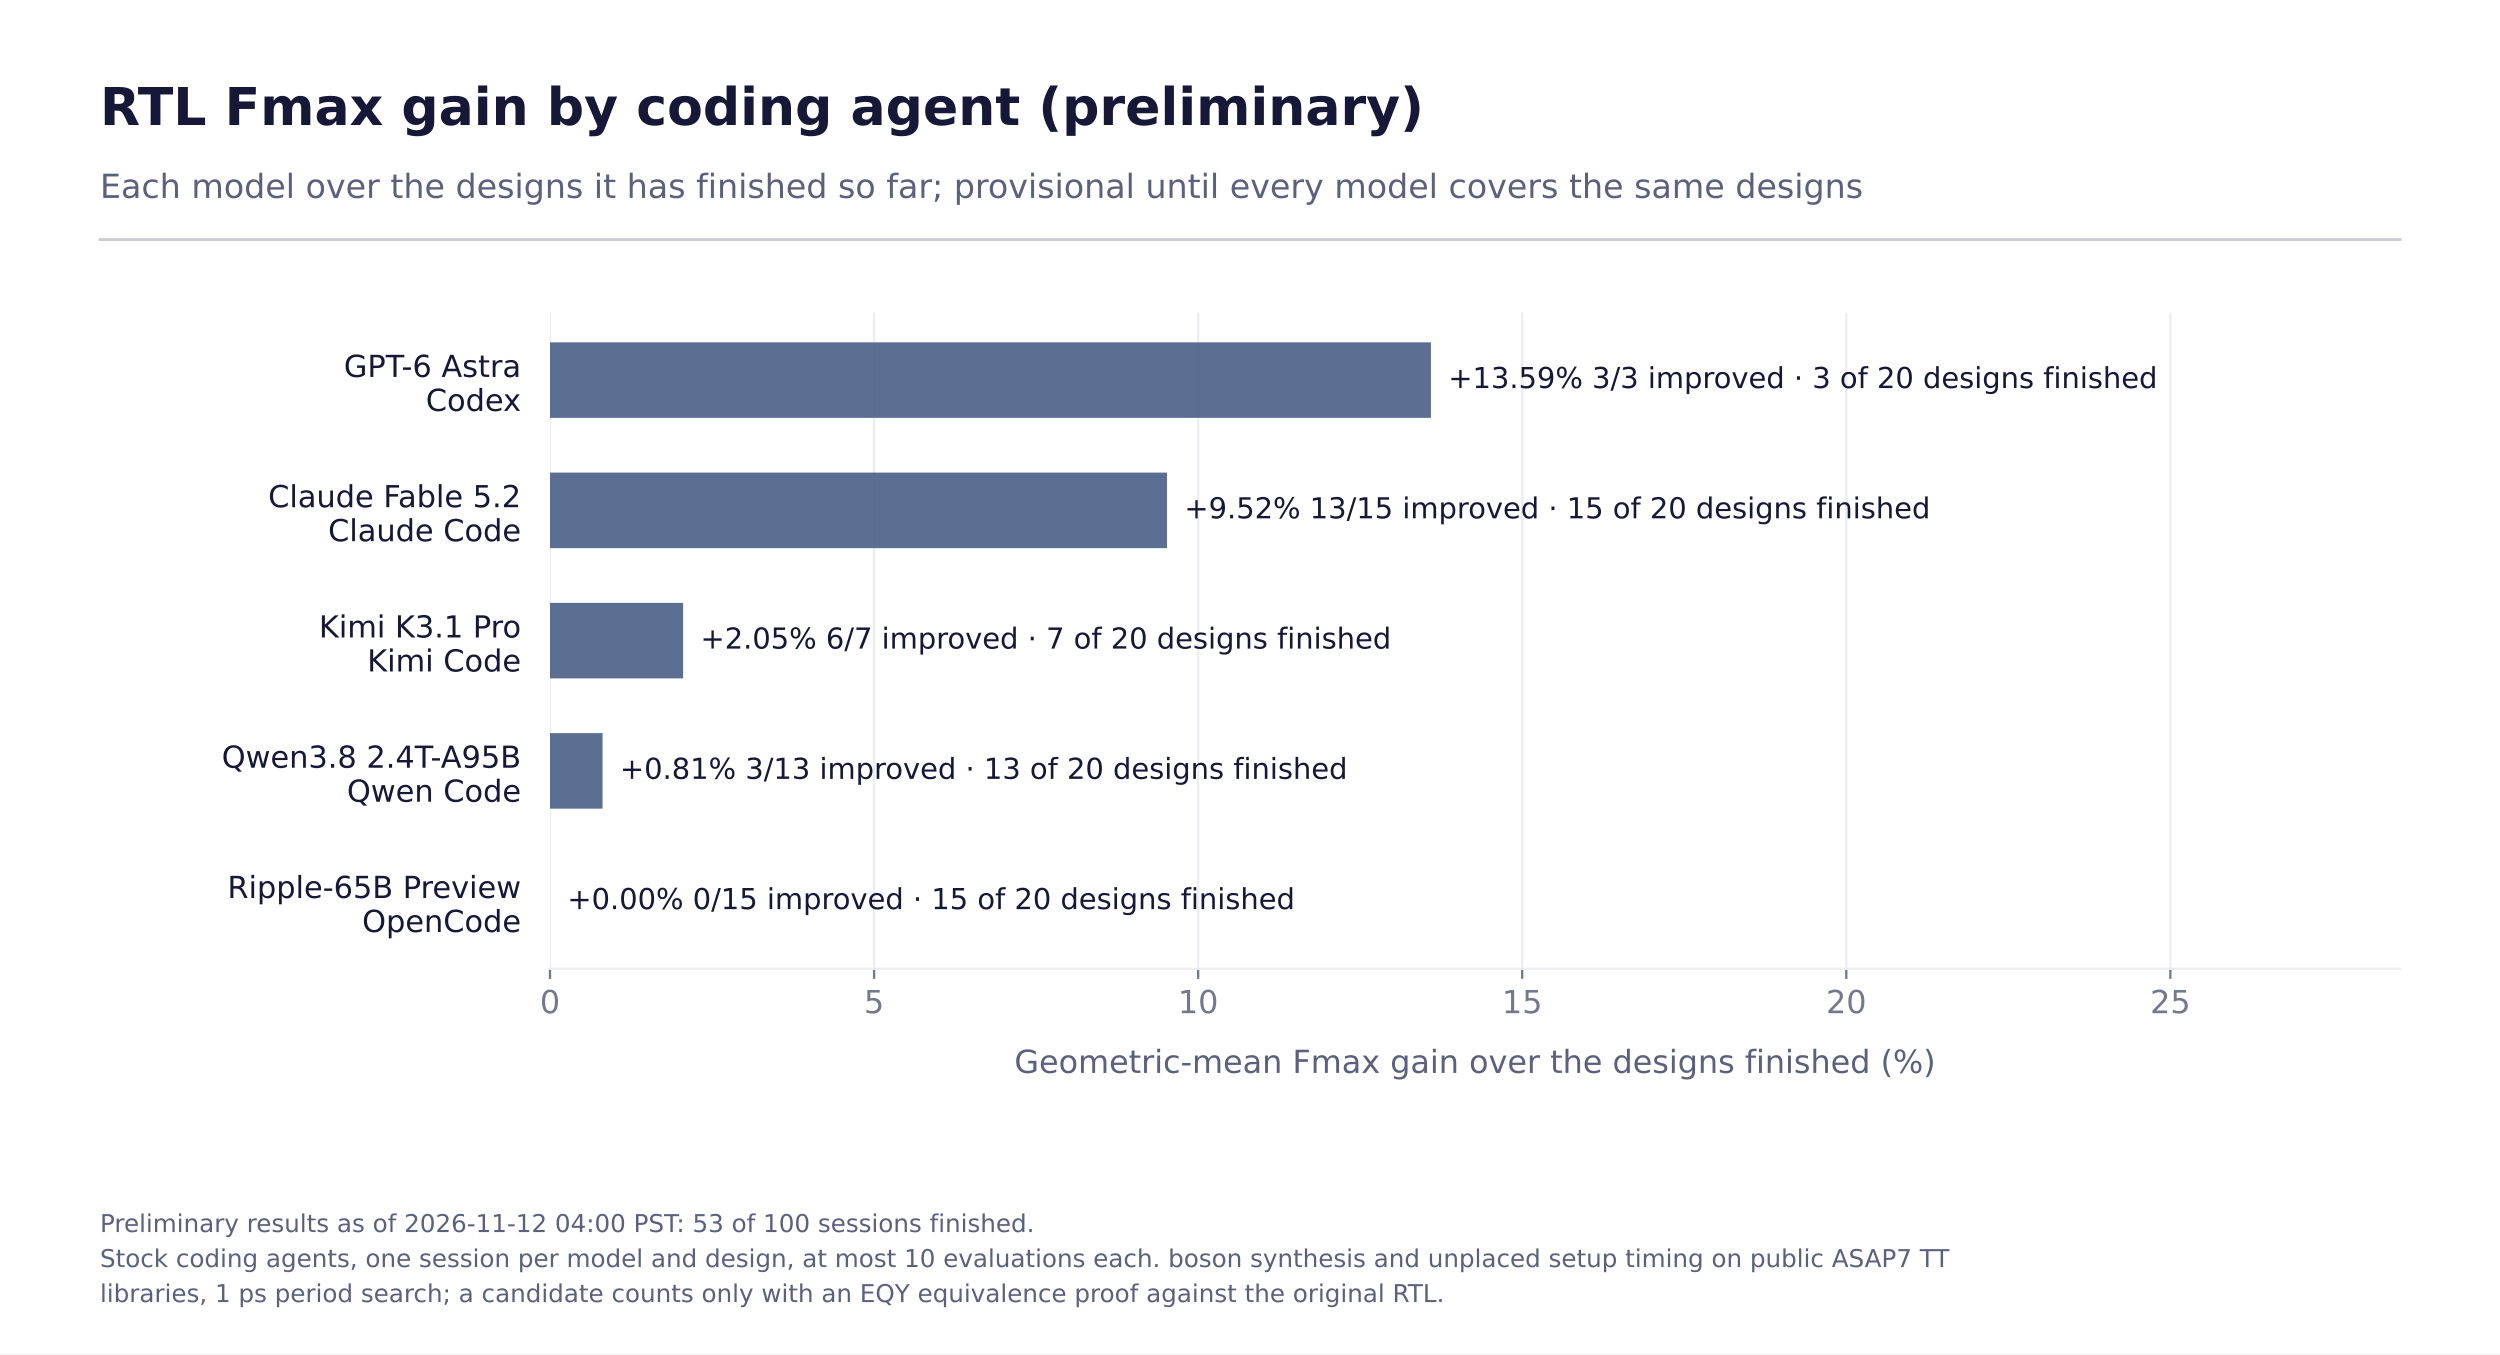
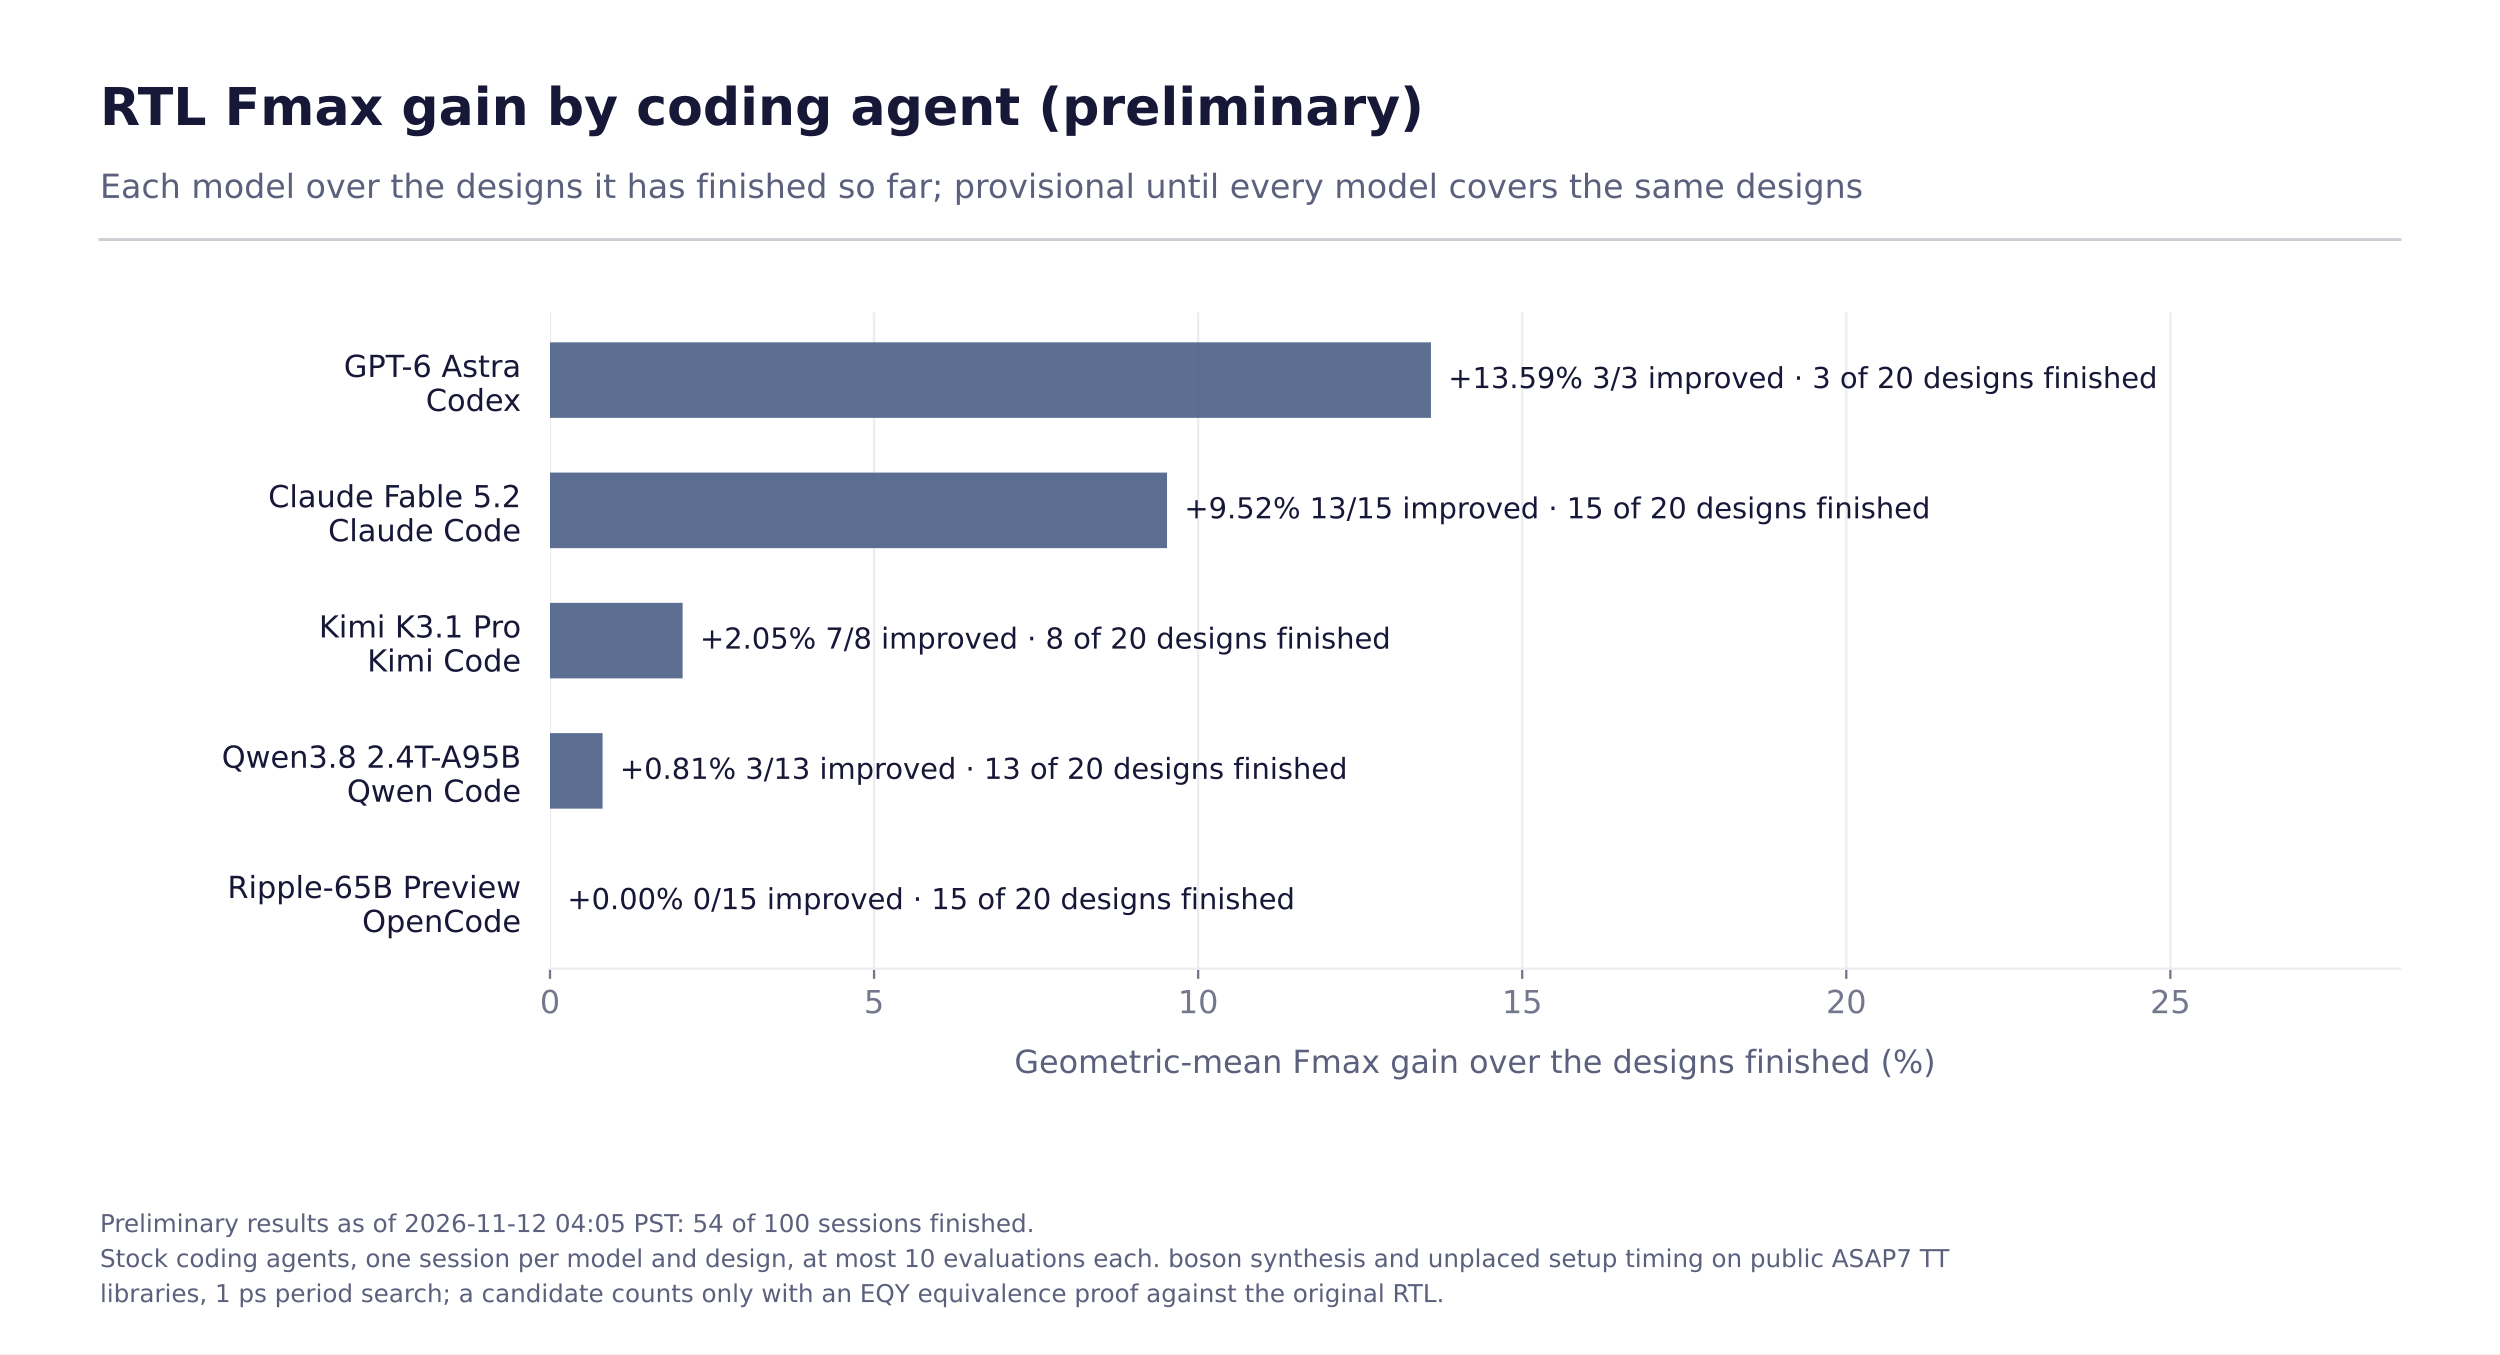
<svg xmlns="http://www.w3.org/2000/svg" xmlns:xlink="http://www.w3.org/1999/xlink" width="864pt" height="468pt" viewBox="0 0 864 468" version="1.1">
  <defs>
    <style type="text/css">*{stroke-linejoin: round; stroke-linecap: butt}</style>
  </defs>
  <g id="figure_1">
    <g id="patch_1">
      <path d="M 0 468  L 864 468  L 864 0  L 0 0  z " style="fill: #ffffff" />
    </g>
    <g id="axes_1">
      <g id="patch_2">
        <path d="M 190.08 334.8  L 829.44 334.8  L 829.44 108  L 190.08 108  z " style="fill: #ffffff" />
      </g>
      <g id="matplotlib.axis_1">
        <g id="xtick_1">
          <g id="line2d_1">
            <path d="M 190.08 334.8  L 190.08 108  " clip-path="url(#p4ebb32de9a)" style="fill: none; stroke: #ebedf0; stroke-width: 0.8; stroke-linecap: square" />
          </g>
          <g id="line2d_2">
            <defs>
              <path id="m93d353a957" d="M 0 0  L 0 3.5  " style="stroke: #74788d; stroke-width: 0.8" />
            </defs>
            <g>
              <use xlink:href="#m93d353a957" x="190.08" y="334.8" style="fill: #74788d; stroke: #74788d; stroke-width: 0.8" />
            </g>
          </g>
          <g id="text_1">
            <text style="fill: #74788d; font: 11px 'DejaVu Sans'; text-anchor: middle" x="190.08" y="350.158" transform="rotate(-0 190.08 350.1583)">0</text>
          </g>
        </g>
        <g id="xtick_2">
          <g id="line2d_3">
            <path d="M 302.079 334.8  L 302.079 108  " clip-path="url(#p4ebb32de9a)" style="fill: none; stroke: #ebedf0; stroke-width: 0.8; stroke-linecap: square" />
          </g>
          <g id="line2d_4">
            <g>
              <use xlink:href="#m93d353a957" x="302.079" y="334.8" style="fill: #74788d; stroke: #74788d; stroke-width: 0.8" />
            </g>
          </g>
          <g id="text_2">
            <text style="fill: #74788d; font: 11px 'DejaVu Sans'; text-anchor: middle" x="302.079" y="350.158" transform="rotate(-0 302.0787 350.1583)">5</text>
          </g>
        </g>
        <g id="xtick_3">
          <g id="line2d_5">
            <path d="M 414.077 334.8  L 414.077 108  " clip-path="url(#p4ebb32de9a)" style="fill: none; stroke: #ebedf0; stroke-width: 0.8; stroke-linecap: square" />
          </g>
          <g id="line2d_6">
            <g>
              <use xlink:href="#m93d353a957" x="414.077" y="334.8" style="fill: #74788d; stroke: #74788d; stroke-width: 0.8" />
            </g>
          </g>
          <g id="text_3">
            <text style="fill: #74788d; font: 11px 'DejaVu Sans'; text-anchor: middle" x="414.077" y="350.158" transform="rotate(-0 414.0773 350.1583)">10</text>
          </g>
        </g>
        <g id="xtick_4">
          <g id="line2d_7">
            <path d="M 526.076 334.8  L 526.076 108  " clip-path="url(#p4ebb32de9a)" style="fill: none; stroke: #ebedf0; stroke-width: 0.8; stroke-linecap: square" />
          </g>
          <g id="line2d_8">
            <g>
              <use xlink:href="#m93d353a957" x="526.076" y="334.8" style="fill: #74788d; stroke: #74788d; stroke-width: 0.8" />
            </g>
          </g>
          <g id="text_4">
            <text style="fill: #74788d; font: 11px 'DejaVu Sans'; text-anchor: middle" x="526.076" y="350.158" transform="rotate(-0 526.076 350.1583)">15</text>
          </g>
        </g>
        <g id="xtick_5">
          <g id="line2d_9">
            <path d="M 638.075 334.8  L 638.075 108  " clip-path="url(#p4ebb32de9a)" style="fill: none; stroke: #ebedf0; stroke-width: 0.8; stroke-linecap: square" />
          </g>
          <g id="line2d_10">
            <g>
              <use xlink:href="#m93d353a957" x="638.075" y="334.8" style="fill: #74788d; stroke: #74788d; stroke-width: 0.8" />
            </g>
          </g>
          <g id="text_5">
            <text style="fill: #74788d; font: 11px 'DejaVu Sans'; text-anchor: middle" x="638.075" y="350.158" transform="rotate(-0 638.0746 350.1583)">20</text>
          </g>
        </g>
        <g id="xtick_6">
          <g id="line2d_11">
            <path d="M 750.073 334.8  L 750.073 108  " clip-path="url(#p4ebb32de9a)" style="fill: none; stroke: #ebedf0; stroke-width: 0.8; stroke-linecap: square" />
          </g>
          <g id="line2d_12">
            <g>
              <use xlink:href="#m93d353a957" x="750.073" y="334.8" style="fill: #74788d; stroke: #74788d; stroke-width: 0.8" />
            </g>
          </g>
          <g id="text_6">
            <text style="fill: #74788d; font: 11px 'DejaVu Sans'; text-anchor: middle" x="750.073" y="350.158" transform="rotate(-0 750.0733 350.1583)">25</text>
          </g>
        </g>
        <g id="text_7">
          <text style="fill: #5b607d; font: 11px 'DejaVu Sans'; text-anchor: middle" x="509.76" y="370.804" transform="rotate(-0 509.76 370.8042)">Geometric-mean Fmax gain over the designs finished (%)</text>
        </g>
      </g>
      <g id="matplotlib.axis_2">
        <g id="ytick_1">
          <g id="line2d_13" />
          <g id="text_8">
            <text style="fill: #171738; font: 10.5px 'DejaVu Sans'" transform="translate(118.8322 130.2724)">GPT-6 Astra</text>
            <text style="fill: #171738; font: 10.5px 'DejaVu Sans'" transform="translate(147.1658 142.0301)">Codex</text>
          </g>
        </g>
        <g id="ytick_2">
          <g id="line2d_14" />
          <g id="text_9">
            <text style="fill: #171738; font: 10.5px 'DejaVu Sans'" transform="translate(92.68391 175.2903)">Claude Fable 5.2</text>
            <text style="fill: #171738; font: 10.5px 'DejaVu Sans'" transform="translate(113.3952 187.048)">Claude Code</text>
          </g>
        </g>
        <g id="ytick_3">
          <g id="line2d_15" />
          <g id="text_10">
            <text style="fill: #171738; font: 10.5px 'DejaVu Sans'" transform="translate(110.2222 220.3082)">Kimi K3.1 Pro</text>
            <text style="fill: #171738; font: 10.5px 'DejaVu Sans'" transform="translate(126.9123 232.0659)">Kimi Code</text>
          </g>
        </g>
        <g id="ytick_4">
          <g id="line2d_16" />
          <g id="text_11">
            <text style="fill: #171738; font: 10.5px 'DejaVu Sans'" transform="translate(76.62383 265.326)">Qwen3.8 2.4T-A95B</text>
            <text style="fill: #171738; font: 10.5px 'DejaVu Sans'" transform="translate(119.892 277.0837)">Qwen Code</text>
          </g>
        </g>
        <g id="ytick_5">
          <g id="line2d_17" />
          <g id="text_12">
            <text style="fill: #171738; font: 10.5px 'DejaVu Sans'" transform="translate(78.59914 310.3439)">Ripple-65B Preview</text>
            <text style="fill: #171738; font: 10.5px 'DejaVu Sans'" transform="translate(125.1502 322.1016)">OpenCode</text>
          </g>
        </g>
      </g>
      <g id="patch_3">
        <path d="M 190.08 118.309  L 494.537 118.309  L 494.537 144.419  L 190.08 144.419  z " clip-path="url(#p4ebb32de9a)" style="fill: #3f5680; opacity: 0.85" />
      </g>
      <g id="patch_4">
        <path d="M 190.08 163.327  L 403.325 163.327  L 403.325 189.437  L 190.08 189.437  z " clip-path="url(#p4ebb32de9a)" style="fill: #3f5680; opacity: 0.85" />
      </g>
      <g id="patch_5">
-         <path d="M 190.08 208.345  L 236.089 208.345  L 236.089 234.455  L 190.08 234.455  z " clip-path="url(#p4ebb32de9a)" style="fill: #3f5680; opacity: 0.85" />
+         <path d="M 190.08 208.345  L 235.91 208.345  L 235.91 234.455  L 190.08 234.455  z " clip-path="url(#p4ebb32de9a)" style="fill: #3f5680; opacity: 0.85" />
      </g>
      <g id="patch_6">
        <path d="M 190.08 253.363  L 208.246 253.363  L 208.246 279.473  L 190.08 279.473  z " clip-path="url(#p4ebb32de9a)" style="fill: #3f5680; opacity: 0.85" />
      </g>
      <g id="patch_7">
        <path d="M 190.08 298.381  L 190.08 298.381  L 190.08 324.491  L 190.08 324.491  z " clip-path="url(#p4ebb32de9a)" style="fill: #3f5680; opacity: 0.85" />
      </g>
      <g id="patch_8">
        <path d="M 190.08 334.8  L 829.44 334.8  " style="fill: none; stroke: #ebedf0; stroke-width: 0.8; stroke-linejoin: miter; stroke-linecap: square" />
      </g>
      <g id="text_13">
        <text style="fill: #171738; font: 10px 'DejaVu Sans'; text-anchor: start" x="500.537" y="134.124" transform="rotate(-0 500.5371 134.1236)">+13.59%   3/3 improved · 3 of 20 designs finished</text>
      </g>
      <g id="text_14">
        <text style="fill: #171738; font: 10px 'DejaVu Sans'; text-anchor: start" x="409.325" y="179.142" transform="rotate(-0 409.3254 179.1415)">+9.52%   13/15 improved · 15 of 20 designs finished</text>
      </g>
      <g id="text_15">
-         <text style="fill: #171738; font: 10px 'DejaVu Sans'; text-anchor: start" x="242.089" y="224.159" transform="rotate(-0 242.089 224.1594)">+2.05%   6/7 improved · 7 of 20 designs finished</text>
+         <text style="fill: #171738; font: 10px 'DejaVu Sans'; text-anchor: start" x="241.91" y="224.159" transform="rotate(-0 241.9098 224.1594)">+2.05%   7/8 improved · 8 of 20 designs finished</text>
      </g>
      <g id="text_16">
        <text style="fill: #171738; font: 10px 'DejaVu Sans'; text-anchor: start" x="214.246" y="269.177" transform="rotate(-0 214.2462 269.1772)">+0.81%   3/13 improved · 13 of 20 designs finished</text>
      </g>
      <g id="text_17">
        <text style="fill: #171738; font: 10px 'DejaVu Sans'; text-anchor: start" x="196.08" y="314.195" transform="rotate(-0 196.08 314.1951)">+0.00%   0/15 improved · 15 of 20 designs finished</text>
      </g>
    </g>
    <g id="line2d_18">
      <path d="M 34.56 82.8  L 829.44 82.8  " style="fill: none; stroke: #171738; stroke-opacity: 0.22; stroke-linecap: square" />
    </g>
    <g id="text_18">
      <text style="fill: #171738; font: 700 18px 'DejaVu Sans'; text-anchor: start" x="34.56" y="43.2" transform="rotate(-0 34.56 43.2)">RTL Fmax gain by coding agent (preliminary)</text>
    </g>
    <g id="text_19">
      <text style="fill: #5b607d; font: 11.5px 'DejaVu Sans'; text-anchor: start" x="34.56" y="68.4" transform="rotate(-0 34.56 68.4)">Each model over the designs it has finished so far; provisional until every model covers the same designs</text>
    </g>
    <g id="text_20">
-       <text style="fill: #5b607d; font: 8.5px 'DejaVu Sans'" transform="translate(34.56 425.7968)">Preliminary results as of 2026-11-12 04:00 PST: 53 of 100 sessions finished.</text>
+       <text style="fill: #5b607d; font: 8.5px 'DejaVu Sans'" transform="translate(34.56 425.7968)">Preliminary results as of 2026-11-12 04:05 PST: 54 of 100 sessions finished.</text>
      <text style="fill: #5b607d; font: 8.5px 'DejaVu Sans'" transform="translate(34.56 437.8984)">Stock coding agents, one session per model and design, at most 10 evaluations each. boson synthesis and unplaced setup timing on public ASAP7 TT</text>
      <text style="fill: #5b607d; font: 8.5px 'DejaVu Sans'" transform="translate(34.56 450)">libraries, 1 ps period search; a candidate counts only with an EQY equivalence proof against the original RTL.</text>
    </g>
  </g>
  <defs>
    <clipPath id="p4ebb32de9a">
      <rect x="190.08" y="108" width="639.36" height="226.8" />
    </clipPath>
  </defs>
</svg>
